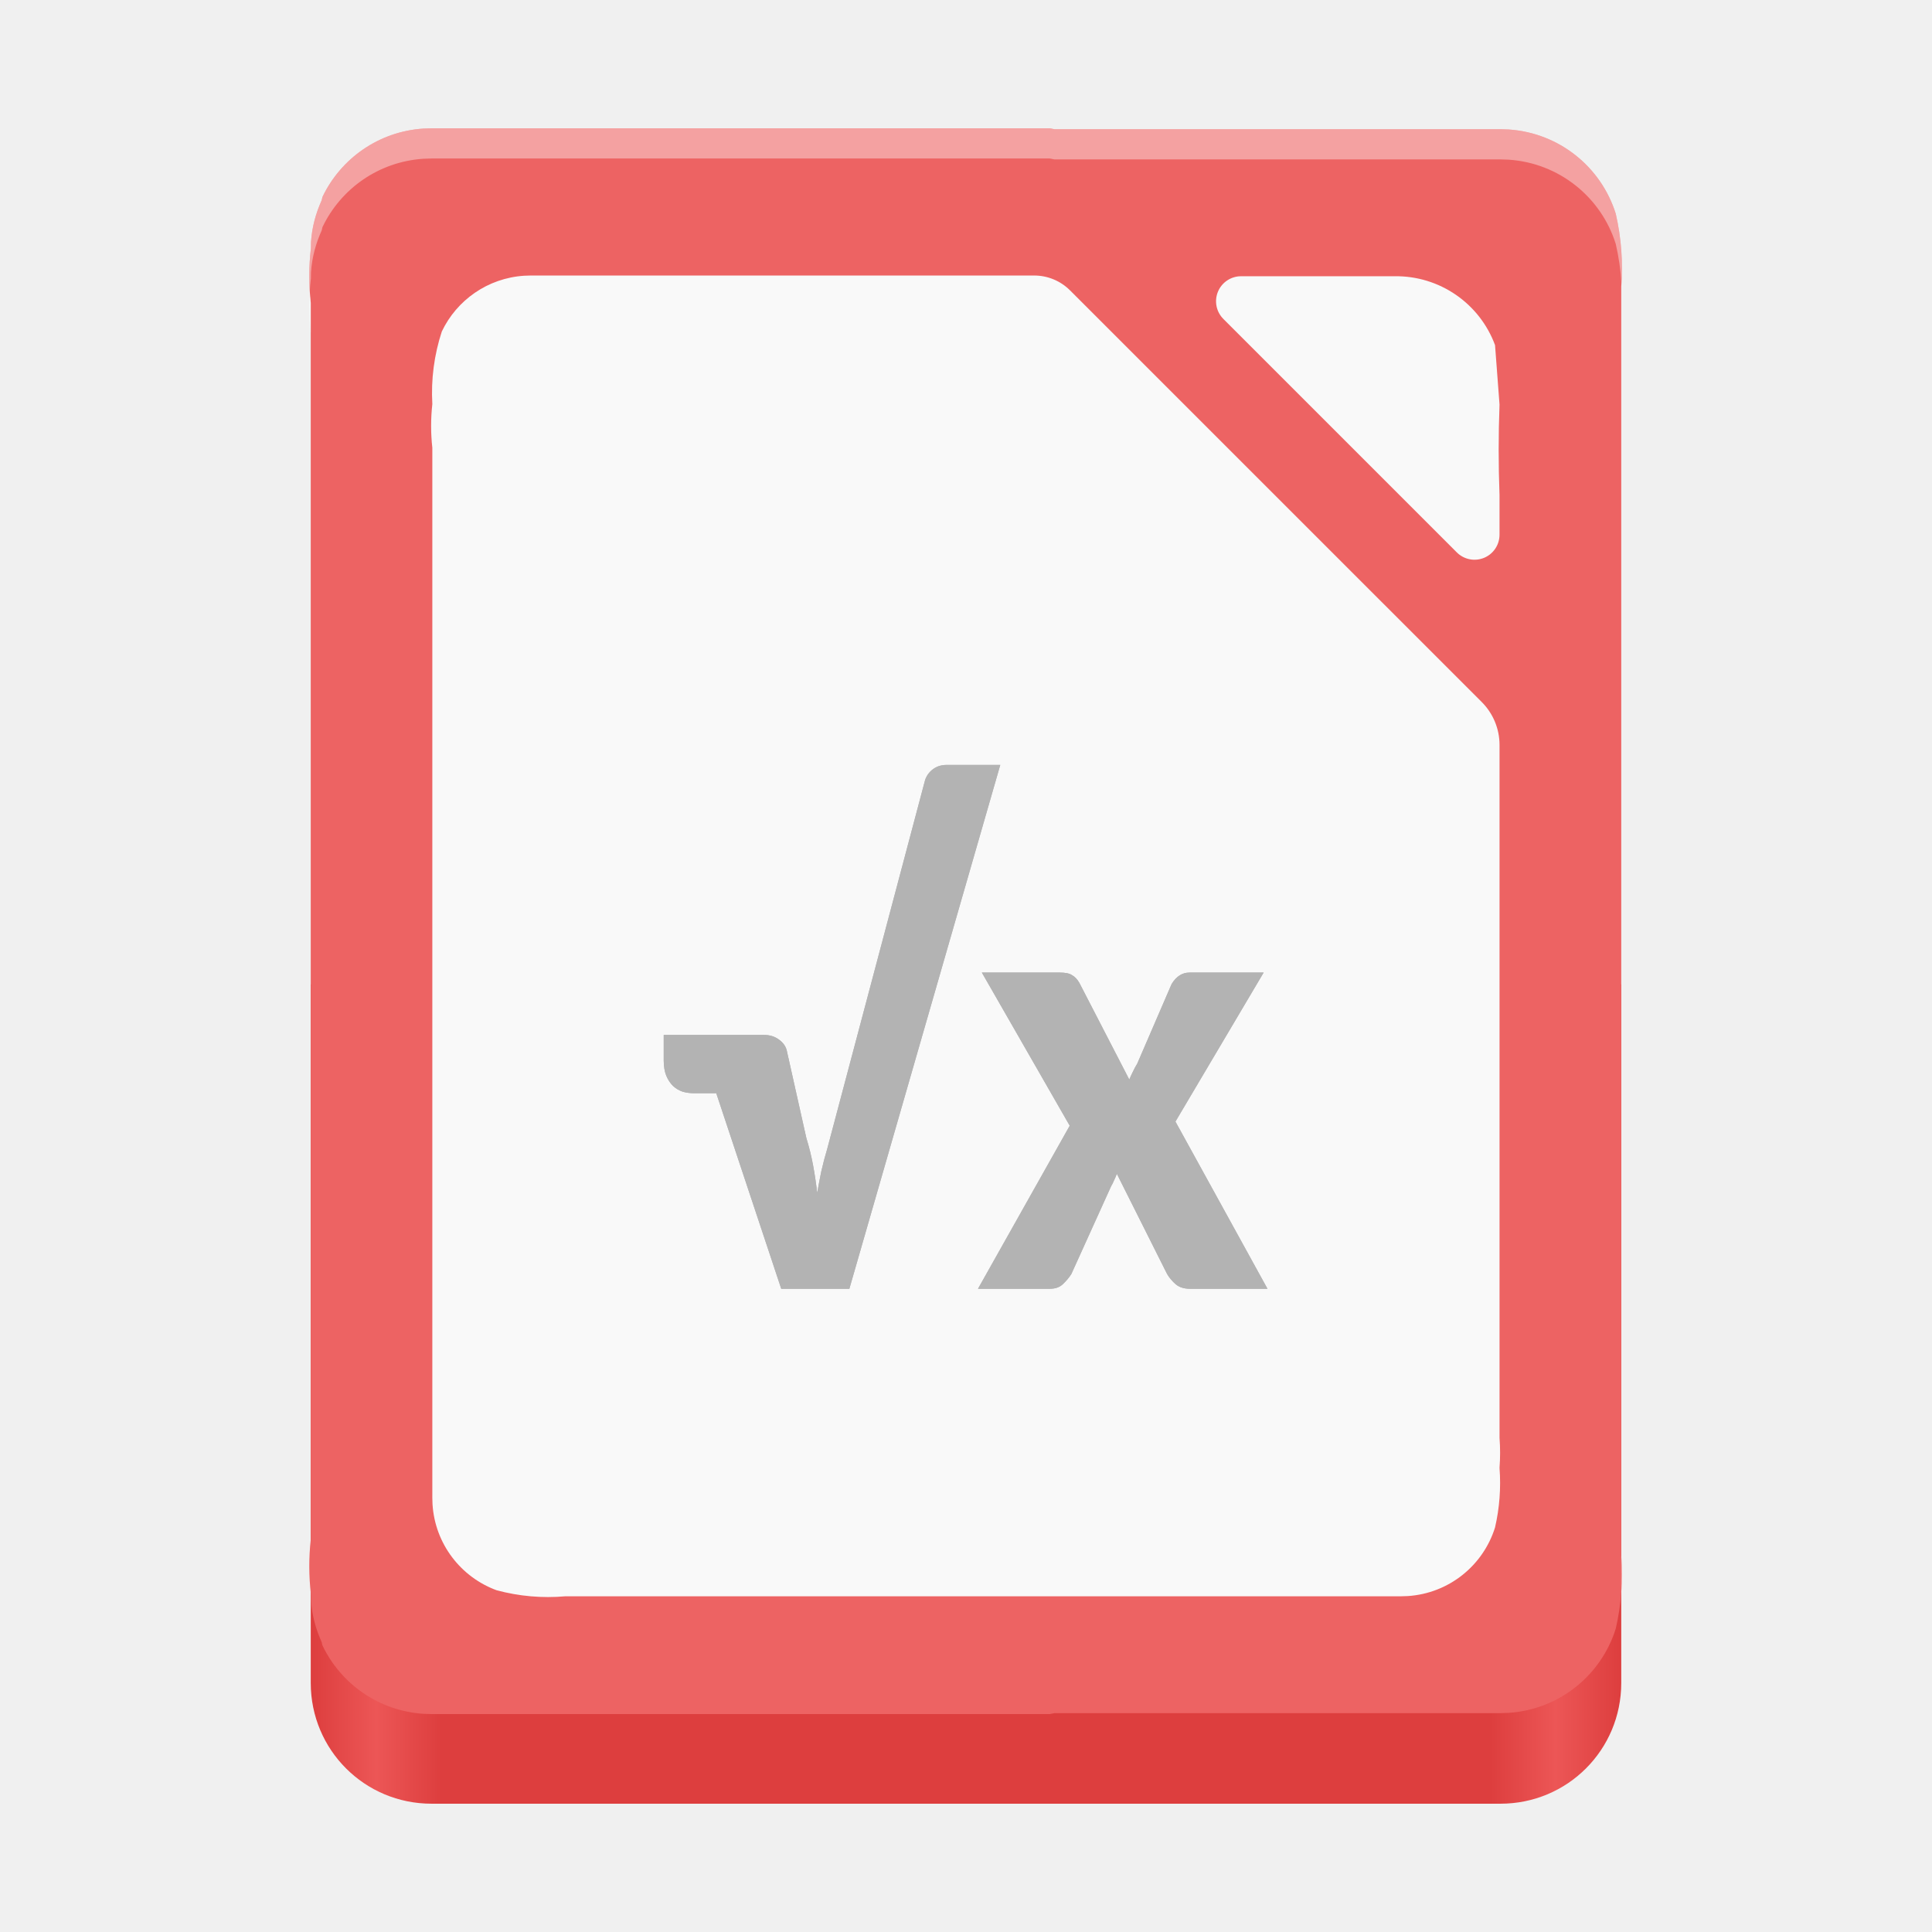
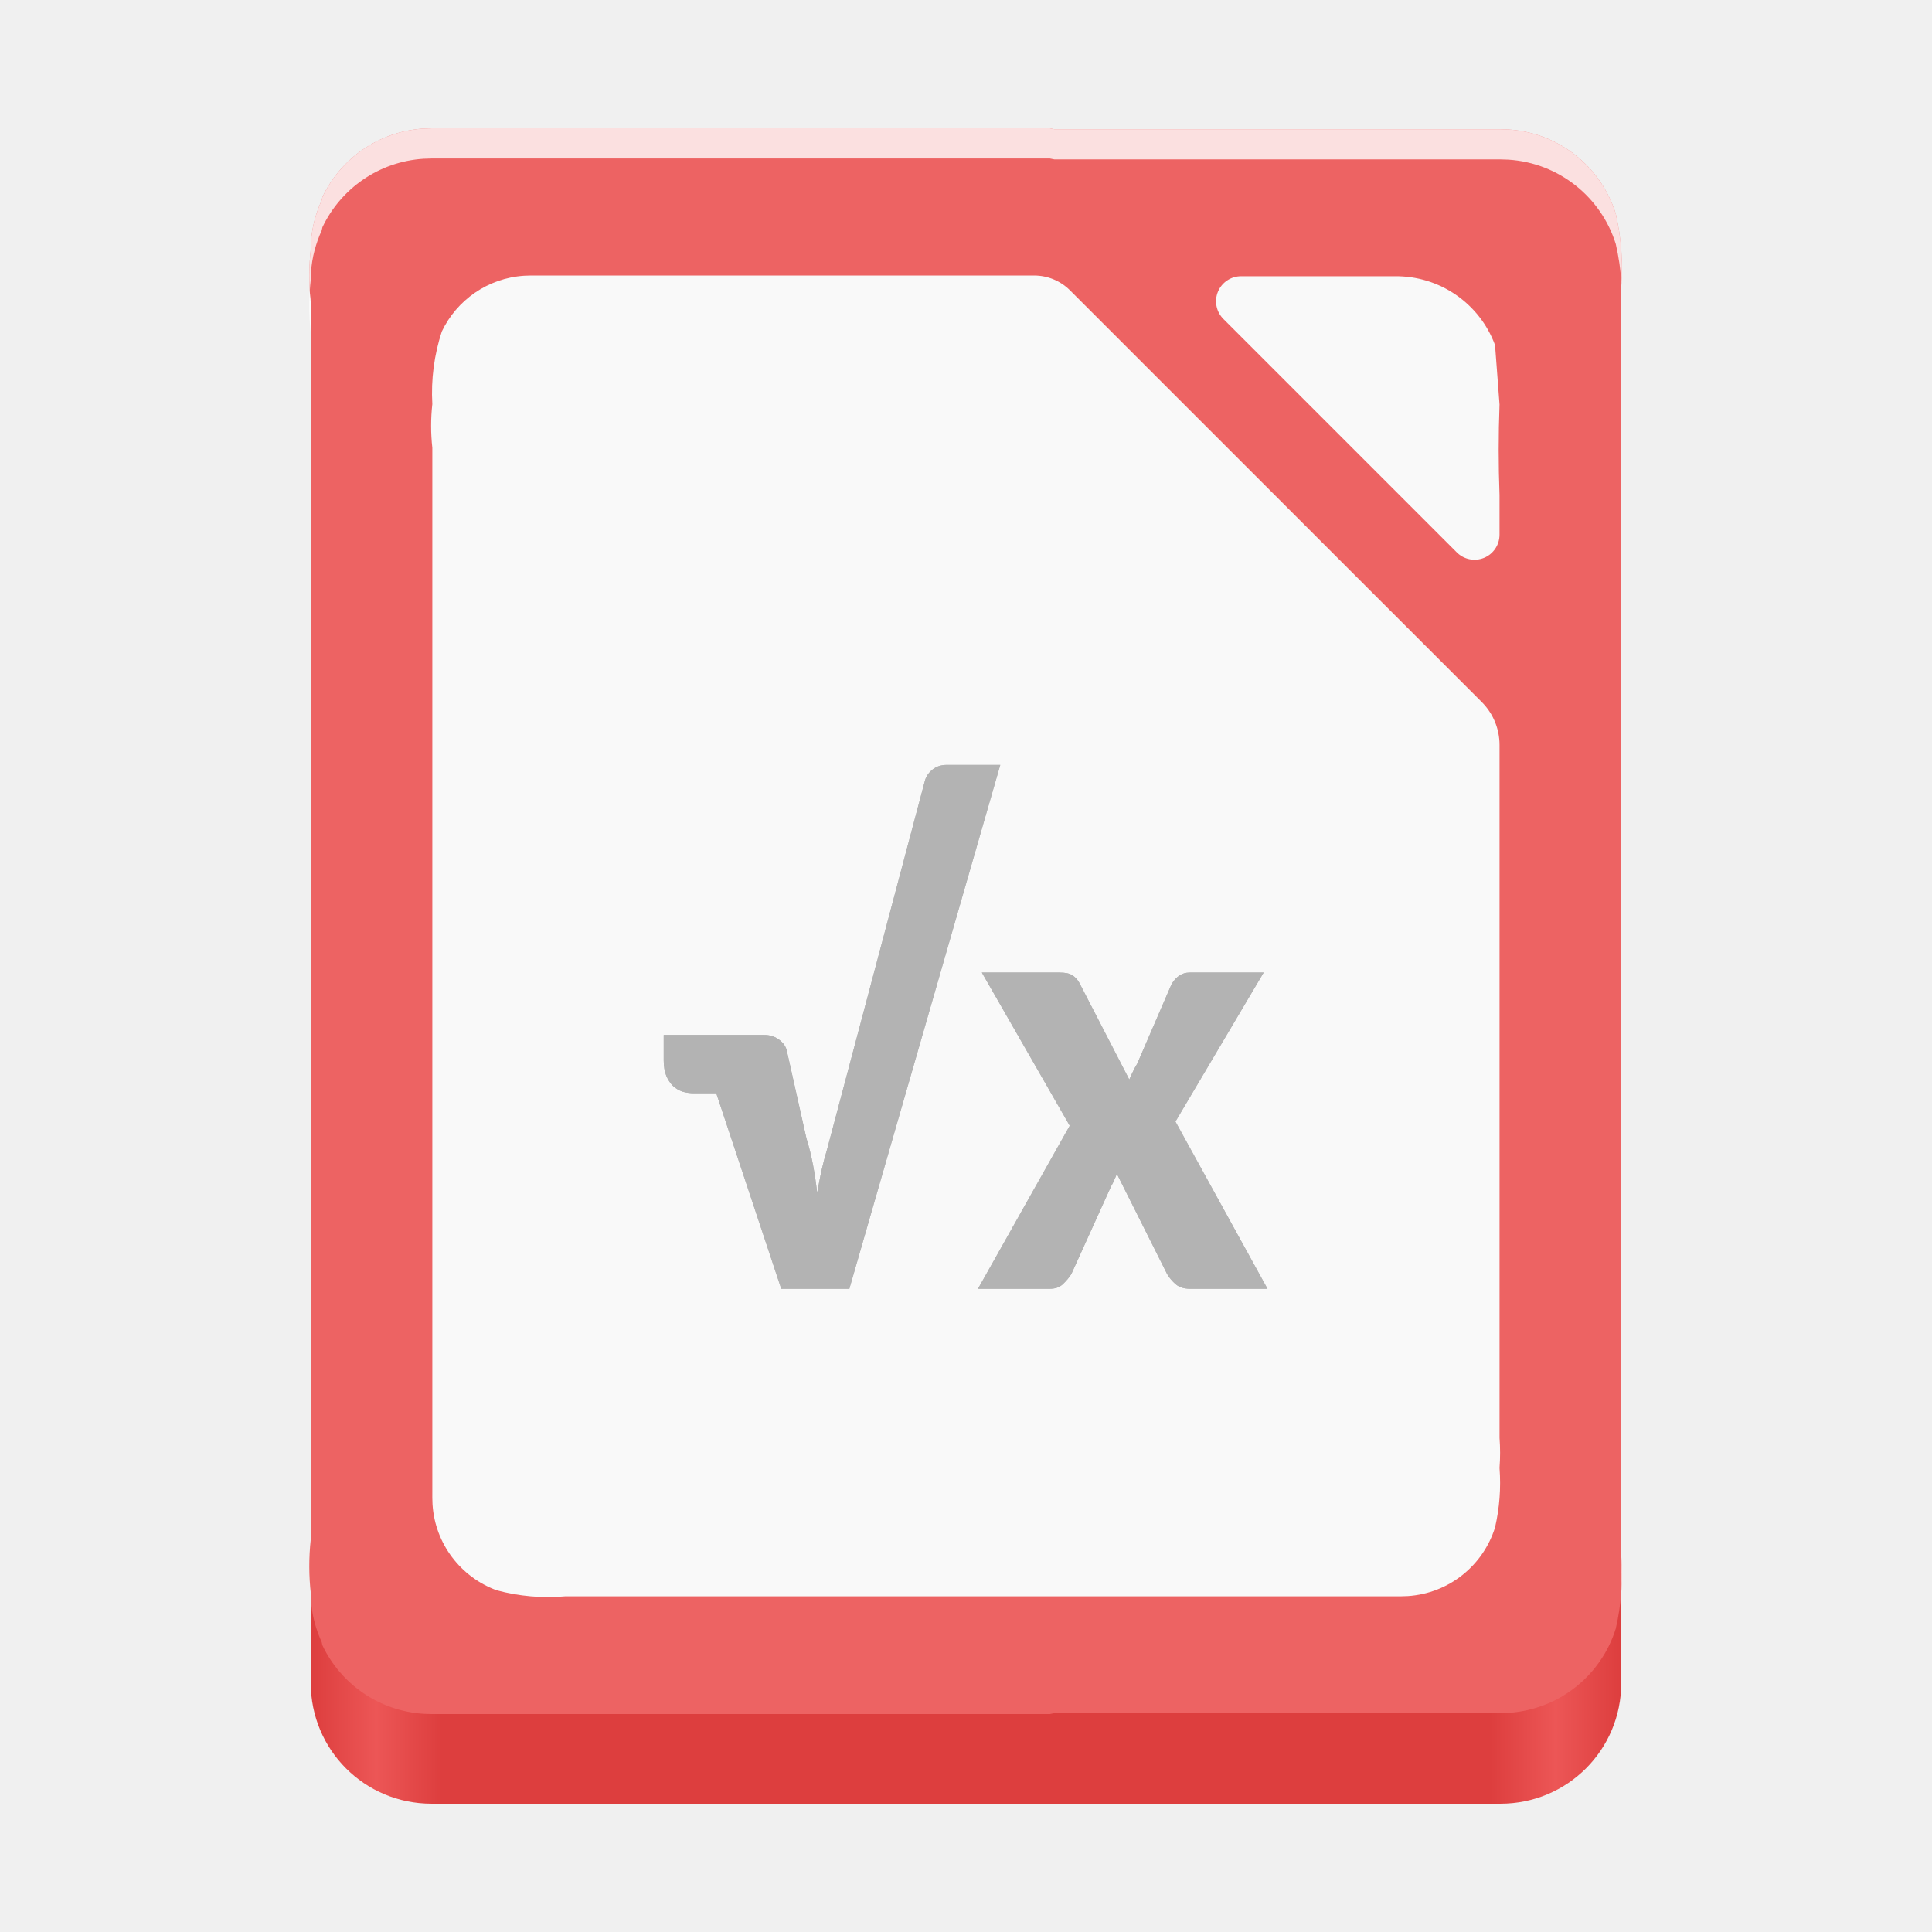
<svg xmlns="http://www.w3.org/2000/svg" xmlns:xlink="http://www.w3.org/1999/xlink" width="128" height="128" viewBox="0 0 128 128" version="1.1" id="svg5">
  <defs id="defs2">
    <linearGradient y2="236" x2="96" y1="236" x1="32" gradientTransform="translate(604.8168,170.5864)" gradientUnits="userSpaceOnUse" id="linearGradient1099" xlink:href="#linearGradient1036" />
    <linearGradient id="linearGradient1036">
      <stop id="stop1032" offset="0" style="stop-color:#d5d3cf;stop-opacity:1;" />
      <stop id="stop1034" offset="1" style="stop-color:#f6f5f4;stop-opacity:1" />
    </linearGradient>
    <radialGradient r="32" fy="-76" fx="-244" cy="-76" cx="-244" gradientTransform="matrix(0.8833333,0,0,0.8833333,-460.3502,463.1197)" gradientUnits="userSpaceOnUse" id="radialGradient1103" xlink:href="#linearGradient1069" />
    <linearGradient id="linearGradient1069">
      <stop id="stop1065" offset="0" style="stop-color:#d5d3cf;stop-opacity:1" />
      <stop id="stop1067-1" offset="1" style="stop-color:#949390;stop-opacity:1" />
    </linearGradient>
    <linearGradient gradientUnits="userSpaceOnUse" y2="232" x2="64" y1="262.5" x1="64" id="linearGradient1027" xlink:href="#linearGradient1025" gradientTransform="translate(-470.5864,432.8168)" />
    <linearGradient id="linearGradient1025">
      <stop id="stop1021" offset="0" style="stop-color:#9a9996;stop-opacity:1" />
      <stop id="stop1023" offset="1" style="stop-color:#77767b;stop-opacity:1" />
    </linearGradient>
    <clipPath clipPathUnits="userSpaceOnUse" id="clipPath1609-7">
      <path id="path1611-5" d="m 252,116 28,-28 v -8 h -36 v 36 z" style="fill:#e74747;stroke:none;stroke-width:0.25px;stroke-linecap:butt;stroke-linejoin:miter;stroke-opacity:1" />
    </clipPath>
    <linearGradient id="linearGradient8241">
      <stop style="stop-color:#dd3e3e;stop-opacity:1;" offset="0" id="stop8237" />
      <stop style="stop-color:#ec5656;stop-opacity:1;" offset="0.05" id="stop9349" />
      <stop style="stop-color:#dd3e3e;stop-opacity:1;" offset="0.1" id="stop21746" />
      <stop style="stop-color:#dd3e3e;stop-opacity:1;" offset="0.9" id="stop21940" />
      <stop style="stop-color:#ec5656;stop-opacity:1;" offset="0.95" id="stop9351" />
      <stop style="stop-color:#dd3e3e;stop-opacity:1;" offset="1" id="stop8239" />
    </linearGradient>
    <radialGradient r="32" fy="-76" fx="-244" cy="-76" cx="-244" gradientTransform="matrix(0.8833333,0,0,0.8833333,-460.3502,463.1197)" gradientUnits="userSpaceOnUse" id="radialGradient1103-5" xlink:href="#linearGradient1069" />
    <clipPath clipPathUnits="userSpaceOnUse" id="clipPath1609-7-7">
      <path id="path1611-5-0" d="m 252,116 28,-28 v -8 h -36 v 36 z" style="fill:#e74747;stroke:none;stroke-width:0.25px;stroke-linecap:butt;stroke-linejoin:miter;stroke-opacity:1" />
    </clipPath>
    <clipPath clipPathUnits="userSpaceOnUse" id="clipPath744">
      <rect style="fill:#1e88e5;fill-opacity:1;stroke-width:0.265" id="rect746" width="541.867" height="541.867" x="0" y="1.5987212e-14" rx="79.375" ry="79.375" />
    </clipPath>
    <clipPath clipPathUnits="userSpaceOnUse" id="clipPath62">
      <rect style="fill:#1e88e5;fill-opacity:1;stroke-width:0.265" id="rect64" width="541.867" height="541.867" x="2.2507105e-05" y="-0.422" rx="79.375" ry="79.375" />
    </clipPath>
    <linearGradient xlink:href="#linearGradient8241" id="linearGradient8243" x1="11.5" y1="120.5" x2="116.5" y2="120.5" gradientUnits="userSpaceOnUse" gradientTransform="matrix(0.8268888,0,0,1,11.07911,-1)" />
    <radialGradient r="32" fy="-76" fx="-244" cy="-76" cx="-244" gradientTransform="matrix(0.8833333,0,0,0.8833333,-460.3502,463.1197)" gradientUnits="userSpaceOnUse" id="radialGradient1103-6" xlink:href="#linearGradient1069" />
    <clipPath clipPathUnits="userSpaceOnUse" id="clipPath1609-7-2">
      <path id="path1611-5-3" d="m 252,116 28,-28 v -8 h -36 v 36 z" style="fill:#e74747;stroke:none;stroke-width:0.25px;stroke-linecap:butt;stroke-linejoin:miter;stroke-opacity:1" />
    </clipPath>
    <clipPath clipPathUnits="userSpaceOnUse" id="clipPath966">
      <rect style="fill:#999999;fill-opacity:1;stroke-width:0.265" id="rect968" width="541.867" height="541.867" x="0" y="-2.8421709e-14" rx="79.375" ry="79.375" />
    </clipPath>
    <clipPath clipPathUnits="userSpaceOnUse" id="clipPath402">
      <rect style="fill:#999999;fill-opacity:1;stroke-width:0.265" id="rect404" width="541.867" height="541.867" x="1.5908203e-05" y="1.5908203e-05" rx="79.375" ry="79.375" />
    </clipPath>
    <clipPath clipPathUnits="userSpaceOnUse" id="clipPath2739">
      <rect style="fill:#999999;fill-opacity:1;stroke-width:0.265" id="rect2741" width="541.867" height="541.867" x="-7.8515623e-06" y="1.863" rx="79.375" ry="79.375" />
    </clipPath>
  </defs>
  <g id="layer2">
    <path id="rect440" style="fill:url(#linearGradient8243);fill-opacity:1;stroke-width:0.909" d="M 20.588,65.211 V 111.5 c 0,4.432 3.568,8 8,8 h 70.824 c 4.432,0 8,-3.568 8,-8 V 65.211 Z" />
    <path id="rect388" style="fill:#ed6363;fill-opacity:1;stroke-width:0.909" d="M 29.115 8.5 A 16.391 16.391 0 0 0 28.061 8.518 C 25.091 8.709 22.573 10.506 21.361 13.055 A 16.01 16.01 0 0 0 21.314 13.264 C 20.927 14.12 20.669 15.046 20.605 16.033 A 16.391 16.391 0 0 0 20.598 16.449 A 16.01 16.01 0 0 0 20.588 20.061 L 20.588 102.002 A 16.01 16.01 0 0 0 20.598 105.611 A 16.391 16.391 0 0 0 20.605 106.027 C 20.669 107.015 20.927 107.943 21.314 108.799 A 16.01 16.01 0 0 0 21.361 109.006 C 22.573 111.554 25.091 113.353 28.061 113.545 A 16.391 16.391 0 0 0 29.115 113.561 L 69.555 113.561 A 4.121 4.121 0 0 0 69.859 113.5 L 98.885 113.5 A 16.391 16.391 0 0 0 99.939 113.482 C 103.302 113.266 106.085 110.992 107.049 107.898 A 16.098 16.098 0 0 0 107.412 103.066 L 107.412 75.367 L 107.412 46.693 L 107.412 18.996 A 16.098 16.098 0 0 0 107.049 14.164 C 106.085 11.071 103.302 8.795 99.939 8.578 A 16.391 16.391 0 0 0 98.885 8.561 L 69.857 8.561 A 4.121 4.121 0 0 0 69.555 8.5 L 29.115 8.5 z " />
    <path id="path5290" style="fill:#f9f9f9;fill-opacity:1;stroke-width:0.741" d="M 35.588 18.254 A 13.348 13.348 0 0 0 34.729 18.268 C 32.31 18.424 30.258 19.888 29.271 21.963 A 13.037 13.037 0 0 0 28.643 26.773 A 13.037 13.037 0 0 0 28.643 29.666 L 28.643 96.814 L 28.643 98.814 A 13.348 13.348 0 0 0 28.656 99.674 C 28.826 102.299 30.538 104.489 32.898 105.357 A 13.079 13.079 0 0 0 37.465 105.758 L 92.402 105.758 A 13.348 13.348 0 0 0 93.262 105.744 C 96 105.568 98.266 103.714 99.051 101.195 A 13.108 13.108 0 0 0 99.348 97.262 L 99.348 97.24 A 13.108 13.108 0 0 0 99.348 95.262 L 99.348 51.355 L 99.348 49.355 A 4.02 4.02 0 0 0 98.17 46.512 L 70.891 19.236 A 3.356 3.356 0 0 0 68.518 18.254 L 35.588 18.254 z " />
    <path id="path2720" style="fill:#f9f9f9;fill-opacity:1;stroke-width:0.741" d="m 81.051,21.131 15.468,15.468 a 1.657,1.657 157.5 0 0 2.828,-1.172 v -2.629 a 79.164,79.164 90 0 1 0,-5.979 v -0.021 c -0.297,-3.934 -0.297,-3.934 -0.297,-3.934 a 6.987,6.987 16.922 0 0 -6.648,-4.562 H 82.223 a 1.657,1.657 112.5 0 0 -1.172,2.828 z" />
    <g aria-label="√x" id="text2878" style="font-weight:bold;font-size:43.207px;font-family:'Liberation Mono';-inkscape-font-specification:'Liberation Mono Bold';fill:#b3b3b3;stroke:#999999;stroke-width:0;stroke-linejoin:round" transform="translate(0,6)">
      <g id="path3192" style="fill:#b3b3b3">
        <path style="color:#000000;-inkscape-font-specification:'Carlito Bold';fill:#b3b3b3;stroke:none;stroke-linejoin:miter;-inkscape-stroke:none" d="m 56.273,79.383 h -4.515 l -4.304,-12.954 h -1.477 q -0.401,0 -0.759,-0.105 -0.359,-0.127 -0.633,-0.38 -0.274,-0.274 -0.443,-0.675 -0.169,-0.422 -0.169,-1.013 v -1.688 h 6.646 q 0.57,0 0.97,0.295 0.401,0.274 0.527,0.696 l 1.308,5.844 q 0.274,0.886 0.443,1.793 0.169,0.907 0.274,1.835 0.127,-0.717 0.274,-1.435 0.169,-0.738 0.401,-1.519 l 6.477,-24.409 q 0.148,-0.422 0.506,-0.696 0.38,-0.295 0.928,-0.295 h 3.544 z" id="path3199" />
        <path style="color:#000000;-inkscape-font-specification:'Carlito Bold';fill:#b3b3b3;stroke:none;stroke-linejoin:miter;-inkscape-stroke:none" d="m 56.273,79.383 h -4.515 l -4.304,-12.954 h -1.477 c -0.267,0 -0.52,-0.035 -0.759,-0.105 -0.239,-0.084 -0.45,-0.211 -0.633,-0.38 -0.183,-0.183 -0.331,-0.408 -0.443,-0.675 -0.113,-0.281 -0.169,-0.619 -0.169,-1.013 v -1.688 h 6.646 c 0.38,0 0.703,0.098 0.97,0.295 0.267,0.183 0.443,0.415 0.527,0.696 l 1.308,5.844 c 0.183,0.591 0.331,1.188 0.443,1.793 0.113,0.605 0.204,1.217 0.274,1.835 0.084,-0.478 0.176,-0.956 0.274,-1.435 0.113,-0.492 0.246,-0.999 0.401,-1.519 l 6.477,-24.409 c 0.098,-0.281 0.267,-0.513 0.506,-0.696 0.253,-0.197 0.563,-0.295 0.928,-0.295 h 3.544 z" id="path3201" />
      </g>
      <g id="path3194" style="fill:#b3b3b3">
        <path style="color:#000000;-inkscape-font-specification:'Carlito Bold';fill:#b3b3b3;stroke:none;stroke-linejoin:miter;-inkscape-stroke:none" d="M 70.872,68.581 65.05,58.434 h 5.148 q 0.57,0 0.823,0.169 0.274,0.148 0.485,0.506 l 3.312,6.414 q 0.105,-0.253 0.232,-0.506 0.127,-0.274 0.295,-0.549 l 2.278,-5.274 q 0.464,-0.759 1.181,-0.759 h 4.916 l -5.844,9.873 6.097,11.076 h -5.148 q -0.57,0 -0.928,-0.295 -0.359,-0.316 -0.57,-0.675 l -3.333,-6.646 q -0.084,0.232 -0.19,0.443 -0.084,0.211 -0.19,0.38 l -2.637,5.823 q -0.232,0.359 -0.57,0.675 -0.316,0.295 -0.844,0.295 h -4.768 z" id="path3205" />
        <path style="color:#000000;-inkscape-font-specification:'Carlito Bold';fill:#b3b3b3;stroke:none;stroke-linejoin:miter;-inkscape-stroke:none" d="M 70.872,68.581 65.05,58.434 h 5.148 c 0.38,0 0.654,0.056 0.823,0.169 0.183,0.098 0.345,0.267 0.485,0.506 l 3.312,6.414 c 0.07,-0.169 0.148,-0.338 0.232,-0.506 0.084,-0.183 0.183,-0.366 0.295,-0.549 l 2.278,-5.274 c 0.309,-0.506 0.703,-0.759 1.181,-0.759 h 4.916 l -5.844,9.873 6.097,11.076 h -5.148 c -0.38,0 -0.689,-0.098 -0.928,-0.295 -0.239,-0.211 -0.429,-0.436 -0.57,-0.675 l -3.333,-6.646 c -0.056,0.155 -0.12,0.302 -0.19,0.443 -0.056,0.141 -0.12,0.267 -0.19,0.38 l -2.637,5.823 c -0.155,0.239 -0.345,0.464 -0.57,0.675 -0.211,0.197 -0.492,0.295 -0.844,0.295 h -4.768 z" id="path3207" />
      </g>
    </g>
-     <path id="path347" style="fill:#ffffff;fill-opacity:0.397;stroke-width:0.909" d="M 29.115 8.5 A 16.391 16.391 0 0 0 28.061 8.518 C 25.091 8.709 22.573 10.506 21.361 13.055 A 16.01 16.01 0 0 0 21.314 13.264 C 20.927 14.12 20.669 15.046 20.605 16.033 A 16.391 16.391 0 0 0 20.598 16.449 A 16.01 16.01 0 0 0 20.588 20.061 L 20.588 22.061 A 16.01 16.01 0 0 1 20.598 18.449 A 16.391 16.391 0 0 1 20.605 18.033 C 20.669 17.046 20.927 16.12 21.314 15.264 A 16.01 16.01 0 0 1 21.361 15.055 C 22.573 12.506 25.091 10.709 28.061 10.518 A 16.391 16.391 0 0 1 29.115 10.5 L 69.555 10.5 A 4.121 4.121 0 0 1 69.857 10.561 L 98.885 10.561 A 16.391 16.391 0 0 1 99.939 10.578 C 103.302 10.795 106.085 13.071 107.049 16.164 A 16.098 16.098 0 0 1 107.428 18.781 A 16.098 16.098 0 0 0 107.049 14.164 C 106.085 11.071 103.302 8.795 99.939 8.578 A 16.391 16.391 0 0 0 98.885 8.561 L 69.857 8.561 A 4.121 4.121 0 0 0 69.555 8.5 L 29.115 8.5 z M 107.412 103.066 L 107.412 105.066 A 16.098 16.098 0 0 1 107.428 105.277 A 16.098 16.098 0 0 0 107.412 103.066 z " />
+     <path id="path347" style="fill:#ffffff;fill-opacity:0.8;stroke-width:0.909" d="M 29.115 8.5 A 16.391 16.391 0 0 0 28.061 8.518 C 25.091 8.709 22.573 10.506 21.361 13.055 A 16.01 16.01 0 0 0 21.314 13.264 C 20.927 14.12 20.669 15.046 20.605 16.033 A 16.391 16.391 0 0 0 20.598 16.449 A 16.01 16.01 0 0 0 20.588 20.061 L 20.588 22.061 A 16.01 16.01 0 0 1 20.598 18.449 A 16.391 16.391 0 0 1 20.605 18.033 C 20.669 17.046 20.927 16.12 21.314 15.264 A 16.01 16.01 0 0 1 21.361 15.055 C 22.573 12.506 25.091 10.709 28.061 10.518 A 16.391 16.391 0 0 1 29.115 10.5 L 69.555 10.5 A 4.121 4.121 0 0 1 69.857 10.561 L 98.885 10.561 A 16.391 16.391 0 0 1 99.939 10.578 C 103.302 10.795 106.085 13.071 107.049 16.164 A 16.098 16.098 0 0 1 107.428 18.781 A 16.098 16.098 0 0 0 107.049 14.164 C 106.085 11.071 103.302 8.795 99.939 8.578 A 16.391 16.391 0 0 0 98.885 8.561 L 69.857 8.561 A 4.121 4.121 0 0 0 69.555 8.5 L 29.115 8.5 z M 107.412 103.066 L 107.412 105.066 A 16.098 16.098 0 0 1 107.428 105.277 A 16.098 16.098 0 0 0 107.412 103.066 z " />
  </g>
</svg>
